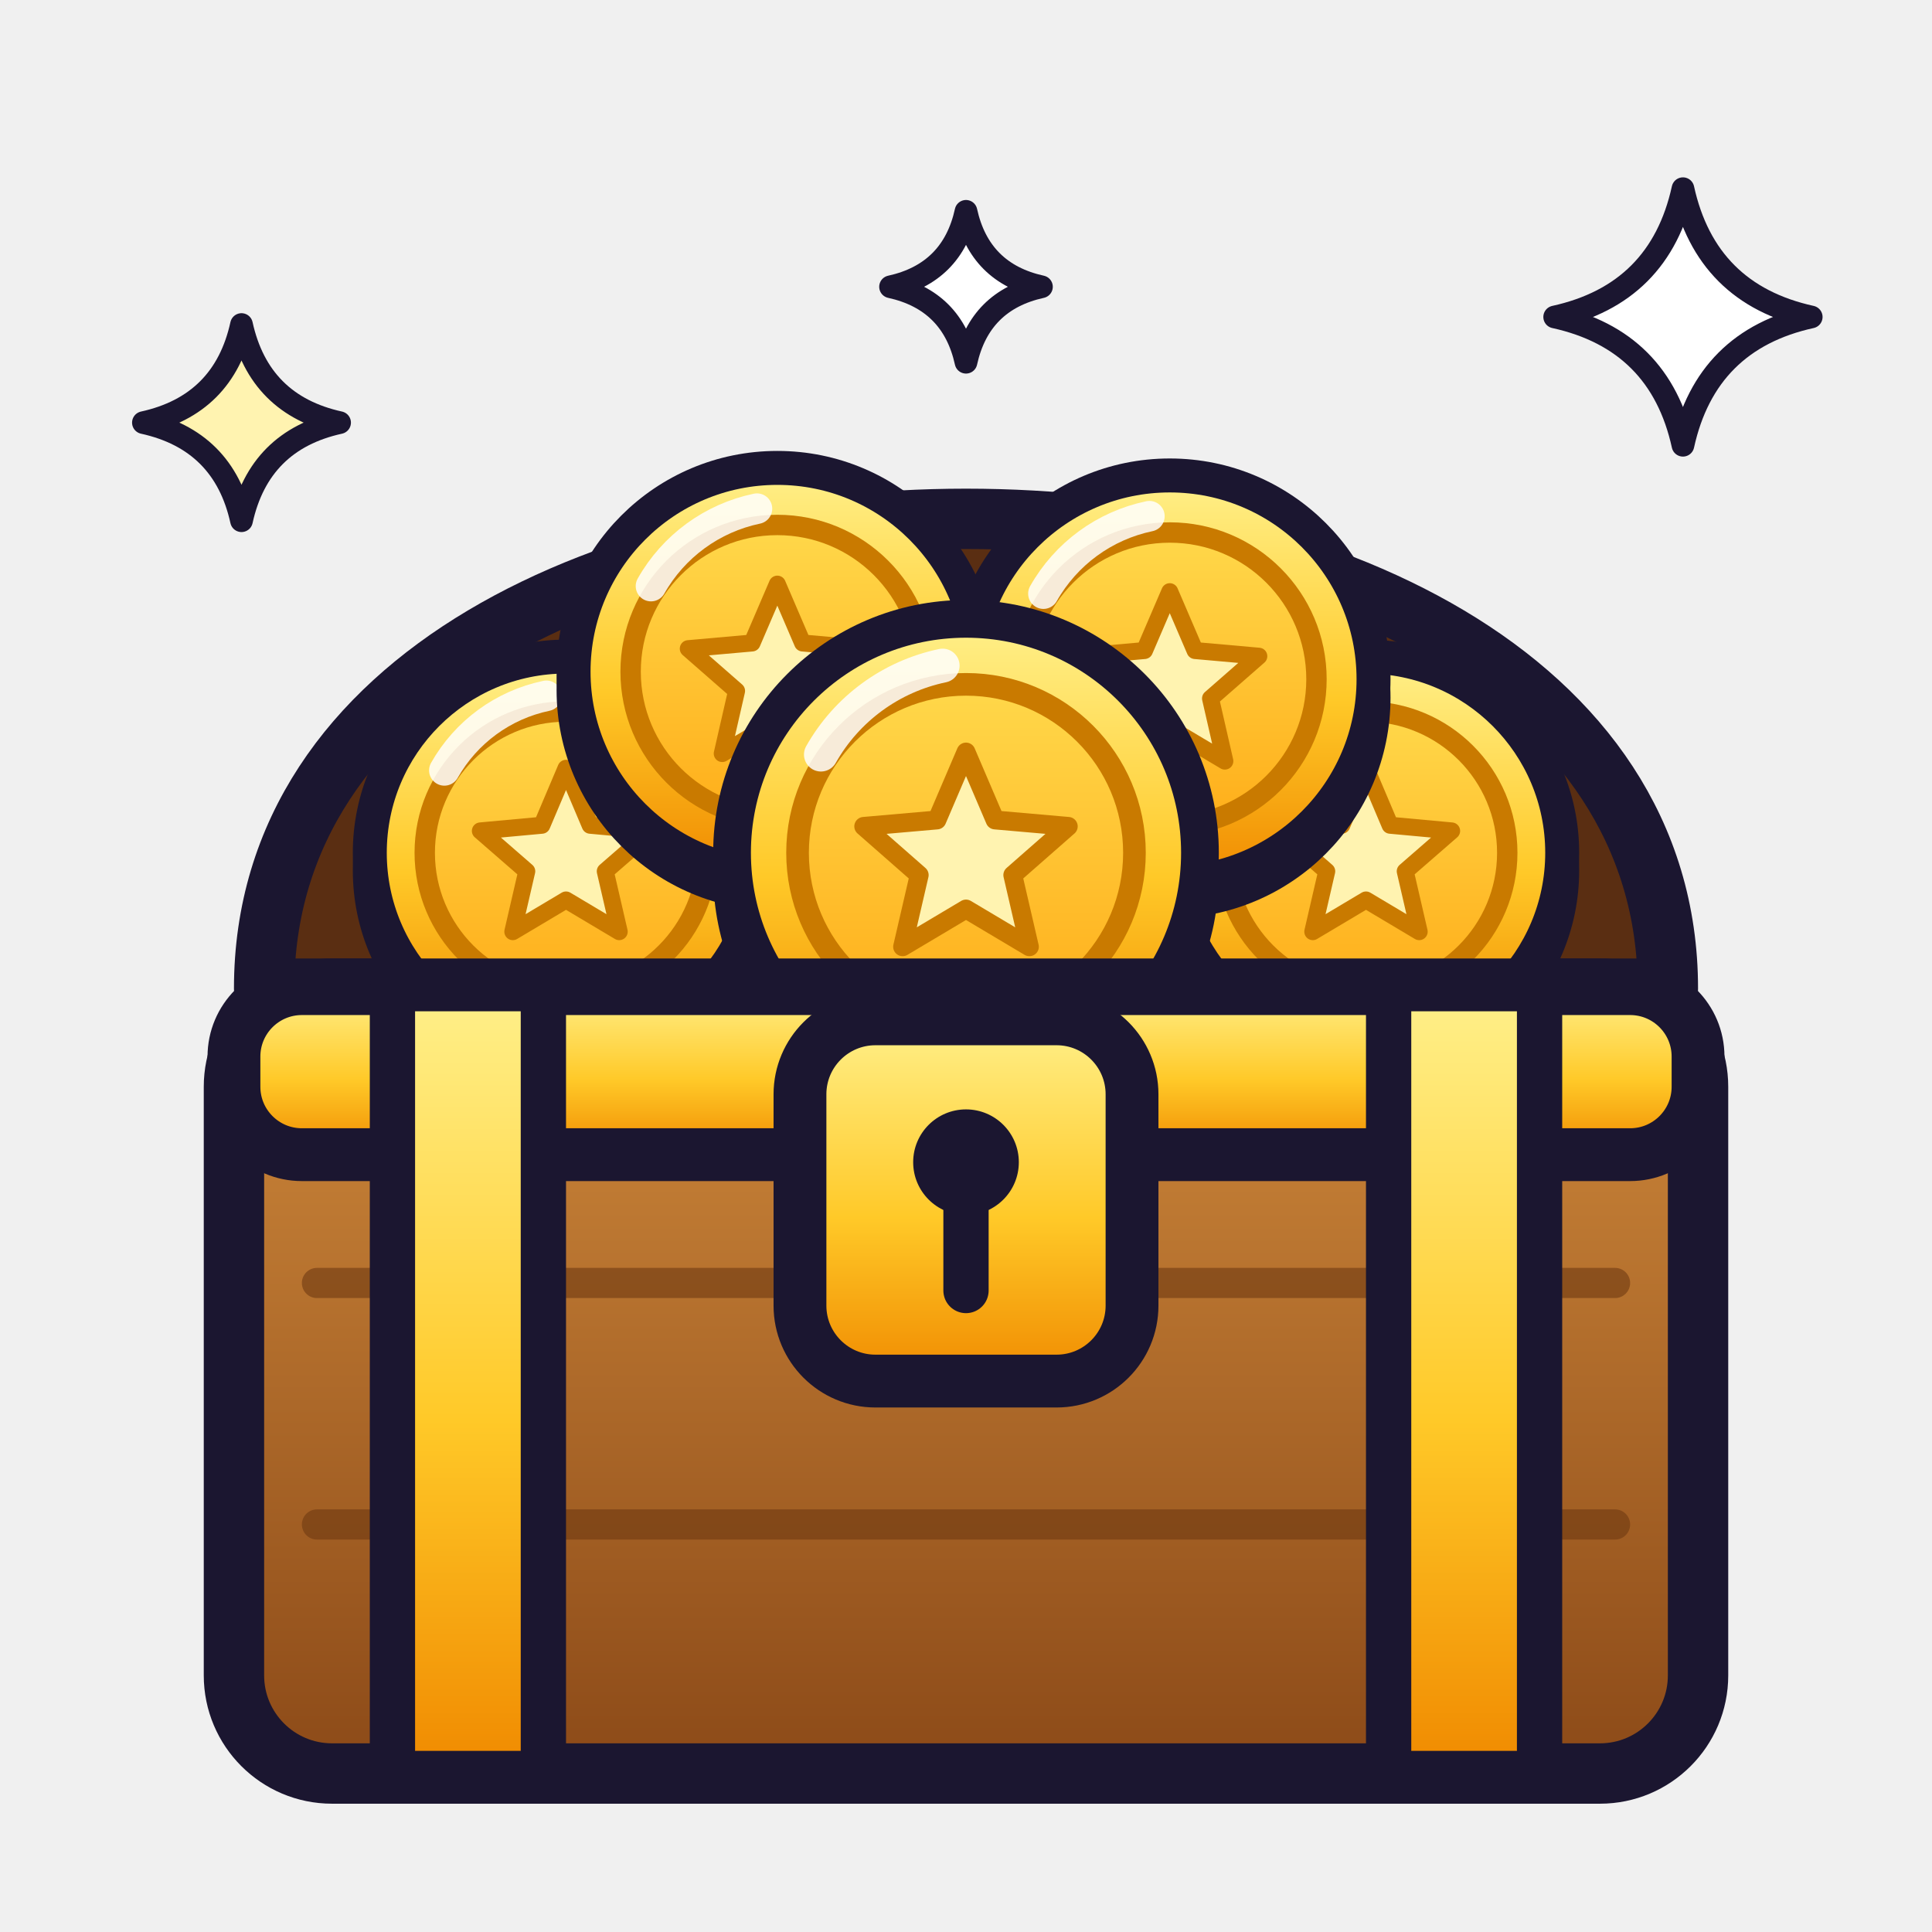
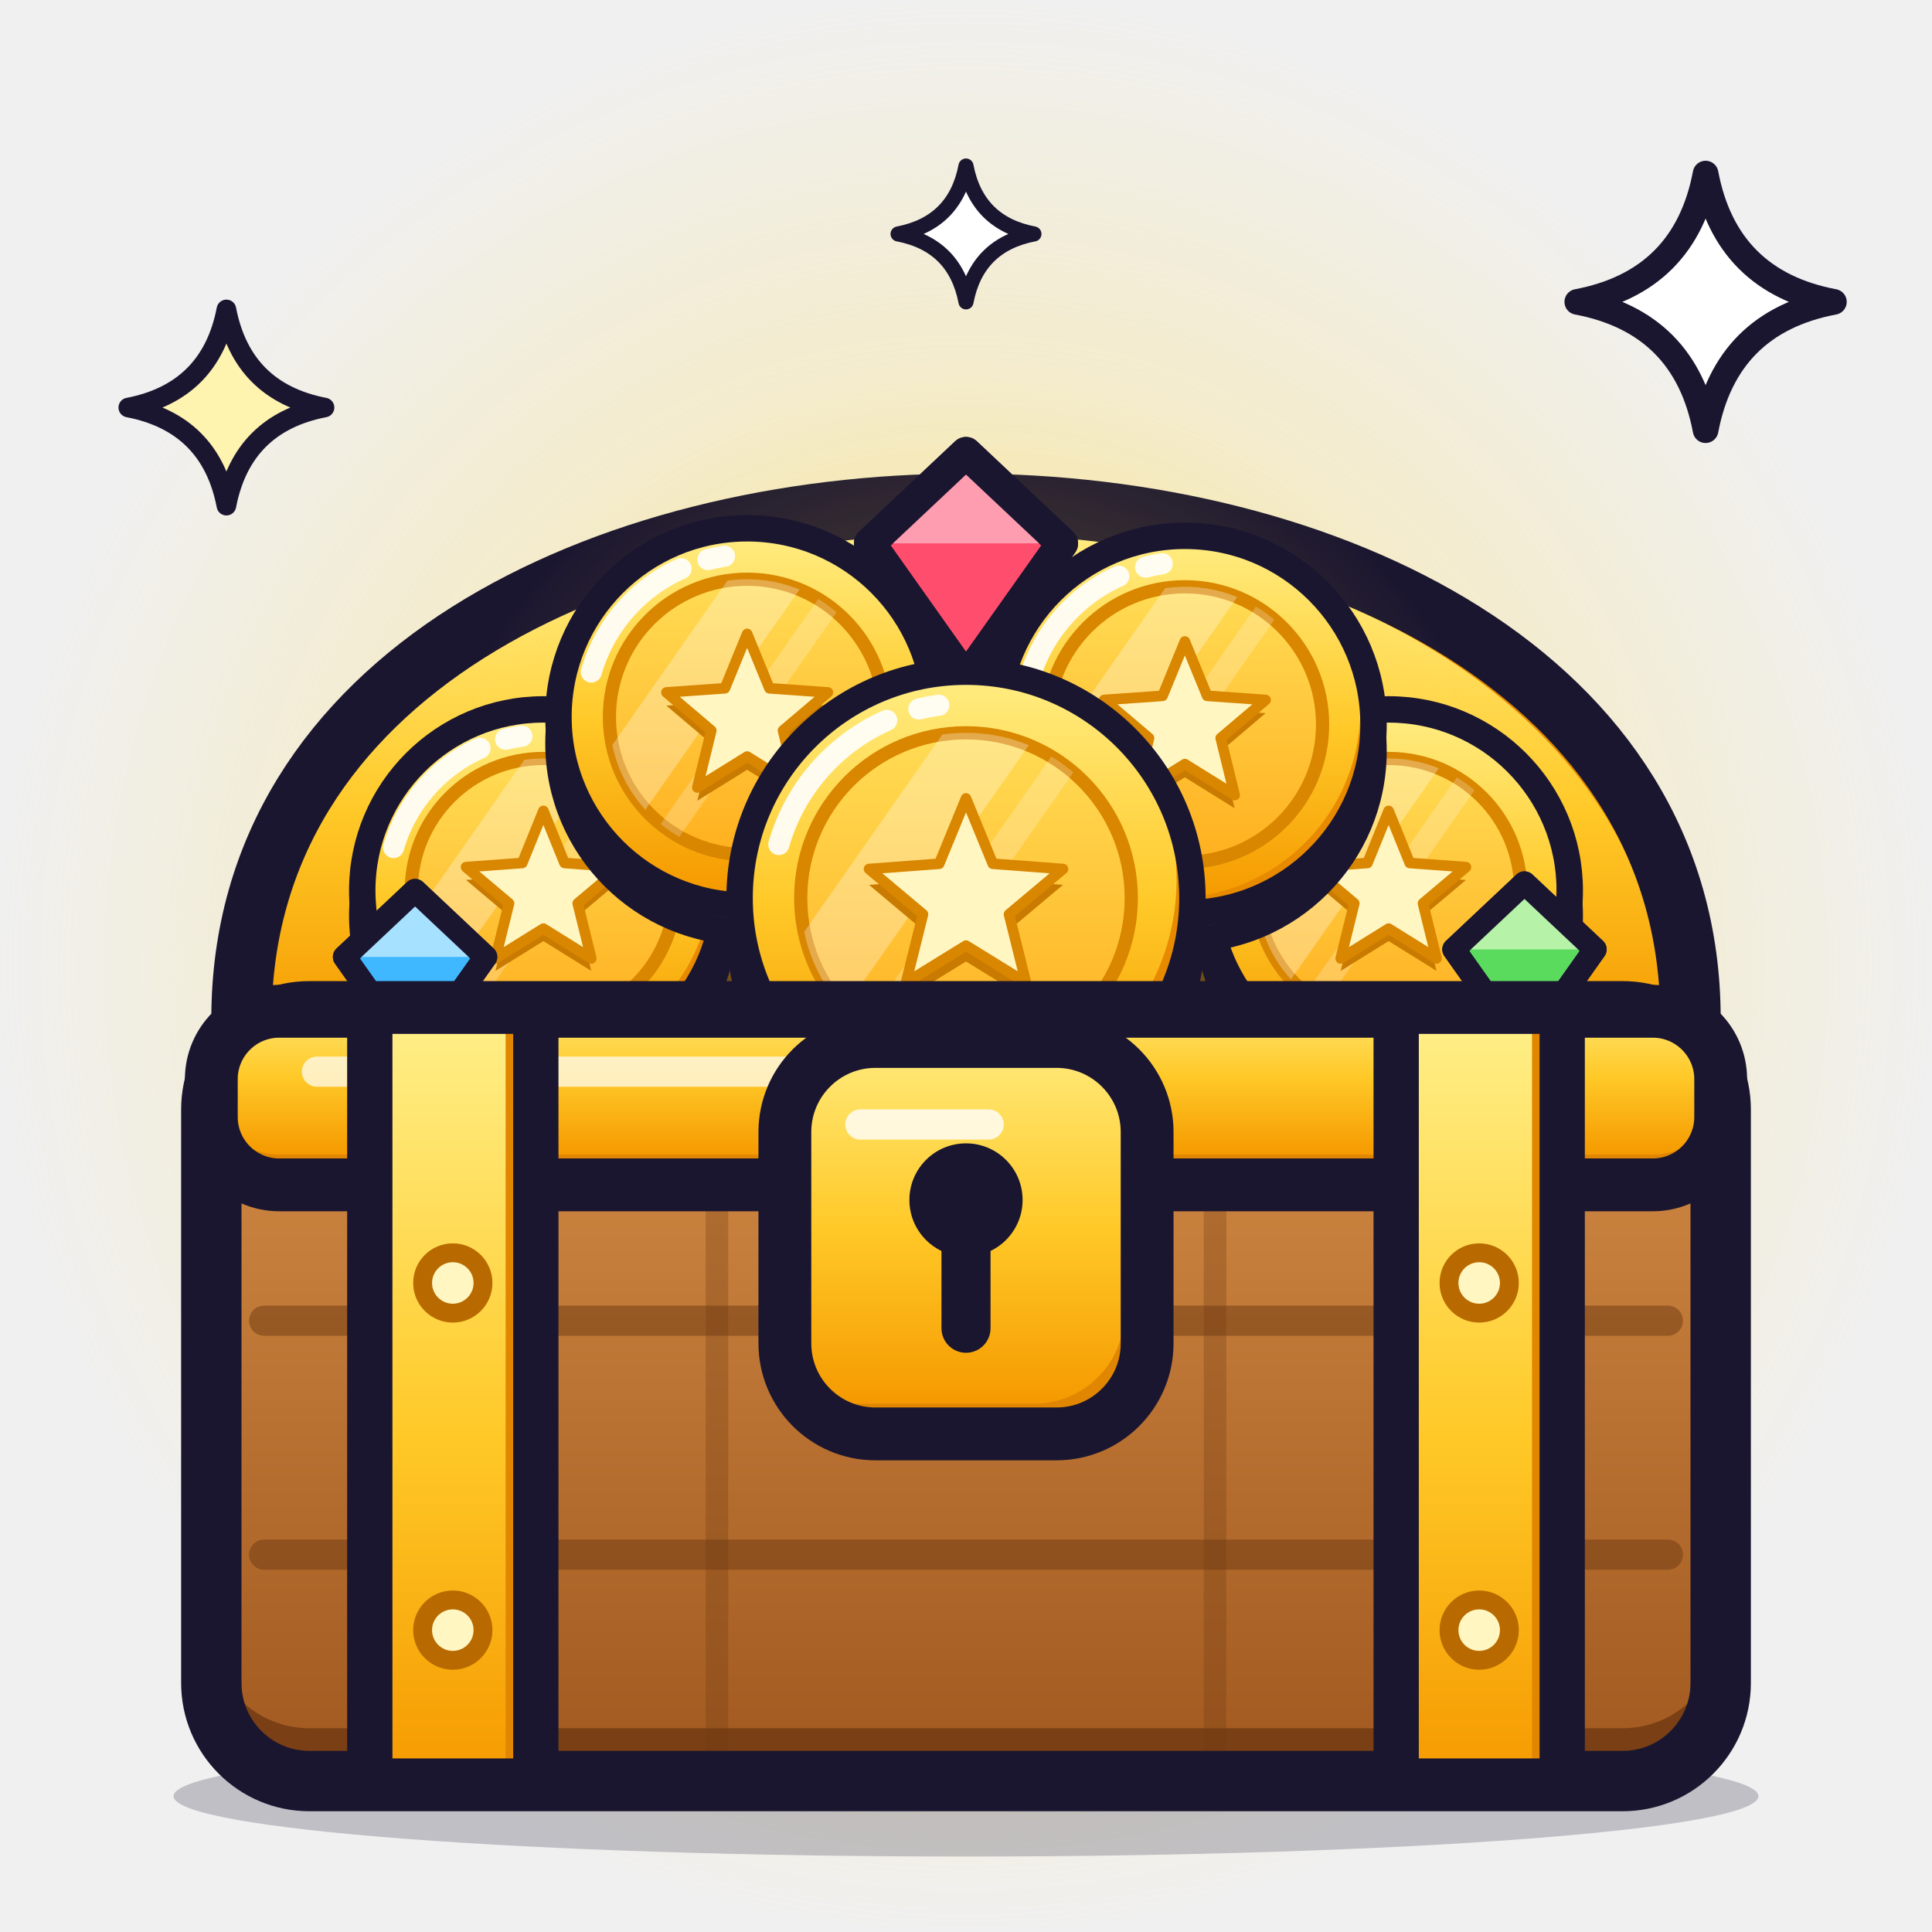
<svg xmlns="http://www.w3.org/2000/svg" width="512" height="512" viewBox="0 0 512 512" fill="none">
  <defs>
    <linearGradient id="gold" x1="0" y1="0" x2="0" y2="1">
      <stop offset="0" stop-color="#FFF08A" />
      <stop offset="0.55" stop-color="#FFC928" />
-       <stop offset="1" stop-color="#F08A00" />
+       <stop offset="1" stop-color="#F59A00" />
    </linearGradient>
    <linearGradient id="goldIn" x1="0" y1="0" x2="0" y2="1">
-       <stop offset="0" stop-color="#FFD84A" />
-       <stop offset="1" stop-color="#FFAE1A" />
-     </linearGradient>
-     <linearGradient id="bolt" x1="0" y1="0" x2="0" y2="1">
-       <stop offset="0" stop-color="#FFF7A6" />
-       <stop offset="0.5" stop-color="#FFD62E" />
-       <stop offset="1" stop-color="#FF9A1F" />
-     </linearGradient>
-     <linearGradient id="leaf" x1="0" y1="0" x2="0" y2="1">
-       <stop offset="0" stop-color="#8CF06A" />
-       <stop offset="1" stop-color="#1FA84A" />
-     </linearGradient>
-     <linearGradient id="egg" x1="0" y1="0" x2="0" y2="1">
-       <stop offset="0" stop-color="#C79BFF" />
-       <stop offset="0.6" stop-color="#8A4DF0" />
-       <stop offset="1" stop-color="#5A27B8" />
-     </linearGradient>
-     <linearGradient id="cyan" x1="0" y1="0" x2="1" y2="0">
-       <stop offset="0" stop-color="#6FE9FF" stop-opacity="0" />
-       <stop offset="1" stop-color="#6FE9FF" />
+       <stop offset="0" stop-color="#FFDC55" />
+       <stop offset="1" stop-color="#FFB01F" />
    </linearGradient>
    <linearGradient id="sack" x1="0" y1="0" x2="0" y2="1">
-       <stop offset="0" stop-color="#E9BC78" />
-       <stop offset="1" stop-color="#B57A34" />
+       <stop offset="0" stop-color="#F2CC8C" />
+       <stop offset="1" stop-color="#C98C42" />
    </linearGradient>
    <linearGradient id="wood" x1="0" y1="0" x2="0" y2="1">
-       <stop offset="0" stop-color="#D08A3C" />
-       <stop offset="1" stop-color="#8C4A18" />
-     </linearGradient>
-     <linearGradient id="glass" x1="0" y1="0" x2="0" y2="1">
-       <stop offset="0" stop-color="#F4FBFF" />
-       <stop offset="1" stop-color="#BFDDF2" />
+       <stop offset="0" stop-color="#D9924A" />
+       <stop offset="1" stop-color="#A45C22" />
    </linearGradient>
    <linearGradient id="liqLuck" x1="0" y1="0" x2="0" y2="1">
-       <stop offset="0" stop-color="#FFC04A" />
-       <stop offset="1" stop-color="#F26A12" />
+       <stop offset="0" stop-color="#FFC44D" />
+       <stop offset="1" stop-color="#F05A0E" />
    </linearGradient>
    <linearGradient id="liqSpeed" x1="0" y1="0" x2="0" y2="1">
-       <stop offset="0" stop-color="#6FD2FF" />
-       <stop offset="1" stop-color="#1F6FE8" />
+       <stop offset="0" stop-color="#74D8FF" />
+       <stop offset="1" stop-color="#1B5FE0" />
    </linearGradient>
    <linearGradient id="flame" x1="0" y1="0" x2="0" y2="1">
-       <stop offset="0" stop-color="#FFD23A" />
-       <stop offset="1" stop-color="#F0401A" />
+       <stop offset="0" stop-color="#FFB02E" />
+       <stop offset="1" stop-color="#EE3A16" />
+     </linearGradient>
+     <linearGradient id="petal" x1="0" y1="0" x2="0" y2="1">
+       <stop offset="0" stop-color="#FFE3EF" />
+       <stop offset="1" stop-color="#FF8FC0" />
    </linearGradient>
    <linearGradient id="badge" x1="0" y1="0" x2="0" y2="1">
-       <stop offset="0" stop-color="#FF6FB1" />
+       <stop offset="0" stop-color="#FF78B8" />
      <stop offset="1" stop-color="#E0206F" />
    </linearGradient>
+     <radialGradient id="glow1">
+       <stop offset="0" stop-color="#FFE066" stop-opacity="0.65" />
+       <stop offset="0.55" stop-color="#FFE066" stop-opacity="0.3" />
+       <stop offset="1" stop-color="#FFE066" stop-opacity="0" />
+     </radialGradient>
+     <clipPath id="clip2">
+       <path d="M64 270 C64 88 448 88 448 270Z" />
+     </clipPath>
+     <radialGradient id="glow3">
+       <stop offset="0" stop-color="#FFD23A" stop-opacity="0.55" />
+       <stop offset="0.55" stop-color="#FFD23A" stop-opacity="0.2" />
+       <stop offset="1" stop-color="#FFD23A" stop-opacity="0" />
+     </radialGradient>
+     <clipPath id="clip4">
+       <circle cx="144" cy="236" r="48" />
+     </clipPath>
+     <clipPath id="clip5">
+       <circle cx="144" cy="236" r="35" />
+     </clipPath>
+     <clipPath id="clip6">
+       <circle cx="368" cy="236" r="48" />
+     </clipPath>
+     <clipPath id="clip7">
+       <circle cx="368" cy="236" r="35" />
+     </clipPath>
+     <clipPath id="clip8">
+       <circle cx="198" cy="190" r="50" />
+     </clipPath>
+     <clipPath id="clip9">
+       <circle cx="198" cy="190" r="36.5" />
+     </clipPath>
+     <clipPath id="clip10">
+       <circle cx="314" cy="192" r="50" />
+     </clipPath>
+     <clipPath id="clip11">
+       <circle cx="314" cy="192" r="36.5" />
+     </clipPath>
+     <clipPath id="clip12">
+       <circle cx="256" cy="238" r="60" />
+     </clipPath>
+     <clipPath id="clip13">
+       <circle cx="256" cy="238" r="43.8" />
+     </clipPath>
+     <clipPath id="clip14">
+       <rect x="56" y="268" width="400" height="204" rx="26" />
+     </clipPath>
+     <clipPath id="clip15">
+       <rect x="56" y="268" width="400" height="46" rx="18" />
+     </clipPath>
+     <clipPath id="clip16">
+       <rect x="98" y="268" width="44" height="204" rx="0" />
+     </clipPath>
+     <clipPath id="clip17">
+       <rect x="370" y="268" width="44" height="204" rx="0" />
+     </clipPath>
+     <clipPath id="clip18">
+       <rect x="208" y="276" width="96" height="104" rx="24" />
+     </clipPath>
  </defs>
-   <path d="M70 262 C70 96 442 96 442 262Z" fill="#5A2E12" stroke="#1B1630" stroke-width="16" stroke-linejoin="round" stroke-linecap="round" />
-   <path d="M112 250 C112 150 400 150 400 250Z" fill="#3A1C0A" />
-   <g>
-     <circle cx="150" cy="230.68" r="52" fill="#B85C00" stroke="#1B1630" stroke-width="9" />
-     <circle cx="150" cy="226" r="52" fill="url(#gold)" stroke="#1B1630" stroke-width="9" />
-     <circle cx="150" cy="226" r="37.44" fill="url(#goldIn)" stroke="#C97A00" stroke-width="5.4" />
-     <polygon points="150.0,203.6 156.4,218.7 172.7,220.2 160.4,230.9 164.1,246.9 150.0,238.5 135.9,246.9 139.6,230.9 127.3,220.2 143.6,218.7" fill="#FFF3B0" stroke="#C97A00" stroke-width="4.5" stroke-linejoin="round" />
-     <path d="M117.76 204.16 A40.56 40.56 0 0 1 144.8 184.4" stroke="#FFFFFF" stroke-opacity="0.85" stroke-width="8.1" stroke-linecap="round" />
-   </g>
-   <g>
-     <circle cx="362" cy="230.68" r="52" fill="#B85C00" stroke="#1B1630" stroke-width="9" />
-     <circle cx="362" cy="226" r="52" fill="url(#gold)" stroke="#1B1630" stroke-width="9" />
-     <circle cx="362" cy="226" r="37.44" fill="url(#goldIn)" stroke="#C97A00" stroke-width="5.4" />
-     <polygon points="362.0,203.6 368.4,218.7 384.7,220.2 372.4,230.9 376.1,246.9 362.0,238.5 347.9,246.9 351.6,230.9 339.3,220.2 355.6,218.7" fill="#FFF3B0" stroke="#C97A00" stroke-width="4.5" stroke-linejoin="round" />
-     <path d="M329.76 204.16 A40.56 40.56 0 0 1 356.8 184.4" stroke="#FFFFFF" stroke-opacity="0.85" stroke-width="8.1" stroke-linecap="round" />
-   </g>
-   <g>
-     <circle cx="206" cy="182.86" r="54" fill="#B85C00" stroke="#1B1630" stroke-width="9" />
-     <circle cx="206" cy="178" r="54" fill="url(#gold)" stroke="#1B1630" stroke-width="9" />
-     <circle cx="206" cy="178" r="38.88" fill="url(#goldIn)" stroke="#C97A00" stroke-width="5.4" />
-     <polygon points="206.0,154.8 212.7,170.4 229.6,171.9 216.8,183.1 220.6,199.7 206.0,191.0 191.4,199.7 195.2,183.1 182.4,171.9 199.3,170.4" fill="#FFF3B0" stroke="#C97A00" stroke-width="4.5" stroke-linejoin="round" />
-     <path d="M172.52 155.32 A42.12 42.12 0 0 1 200.6 134.8" stroke="#FFFFFF" stroke-opacity="0.85" stroke-width="8.1" stroke-linecap="round" />
-   </g>
-   <g>
-     <circle cx="310" cy="184.86" r="54" fill="#B85C00" stroke="#1B1630" stroke-width="9" />
-     <circle cx="310" cy="180" r="54" fill="url(#gold)" stroke="#1B1630" stroke-width="9" />
-     <circle cx="310" cy="180" r="38.88" fill="url(#goldIn)" stroke="#C97A00" stroke-width="5.4" />
-     <polygon points="310.0,156.8 316.7,172.4 333.6,173.9 320.8,185.1 324.6,201.7 310.0,193.0 295.4,201.7 299.2,185.1 286.4,173.9 303.3,172.4" fill="#FFF3B0" stroke="#C97A00" stroke-width="4.5" stroke-linejoin="round" />
-     <path d="M276.52 157.32 A42.12 42.12 0 0 1 304.6 136.8" stroke="#FFFFFF" stroke-opacity="0.85" stroke-width="8.1" stroke-linecap="round" />
-   </g>
-   <g>
-     <circle cx="256" cy="231.58" r="62" fill="#B85C00" stroke="#1B1630" stroke-width="10" />
-     <circle cx="256" cy="226" r="62" fill="url(#gold)" stroke="#1B1630" stroke-width="10" />
-     <circle cx="256" cy="226" r="44.64" fill="url(#goldIn)" stroke="#C97A00" stroke-width="6" />
-     <polygon points="256.0,199.3 263.7,217.3 283.1,219.0 268.4,231.9 272.8,250.9 256.0,240.9 239.2,250.9 243.6,231.9 228.9,219.0 248.3,217.3" fill="#FFF3B0" stroke="#C97A00" stroke-width="5" stroke-linejoin="round" />
-     <path d="M217.56 199.96 A48.36 48.36 0 0 1 249.8 176.4" stroke="#FFFFFF" stroke-opacity="0.85" stroke-width="9" stroke-linecap="round" />
-   </g>
-   <rect x="62" y="262" width="388" height="208" rx="26" fill="url(#wood)" stroke="#1B1630" stroke-width="16" stroke-linejoin="round" stroke-linecap="round" />
-   <path d="M84 340 H428 M84 404 H428" stroke="#6E3A12" stroke-opacity="0.6" stroke-width="8" stroke-linecap="round" />
-   <rect x="62" y="262" width="388" height="44" rx="18" fill="url(#gold)" stroke="#1B1630" stroke-width="14" stroke-linejoin="round" stroke-linecap="round" />
-   <rect x="104" y="262" width="40" height="208" fill="url(#gold)" stroke="#1B1630" stroke-width="12" stroke-linejoin="round" stroke-linecap="round" />
-   <rect x="368" y="262" width="40" height="208" fill="url(#gold)" stroke="#1B1630" stroke-width="12" stroke-linejoin="round" stroke-linecap="round" />
-   <rect x="212" y="270" width="88" height="96" rx="20" fill="url(#gold)" stroke="#1B1630" stroke-width="14" stroke-linejoin="round" stroke-linecap="round" />
-   <circle cx="256" cy="308" r="14" fill="#1B1630" />
-   <path d="M256 312 L256 342" stroke="#1B1630" stroke-width="12" stroke-linecap="round" />
-   <path d="M446 50 Q452.12 77.88 480 84 Q452.12 90.12 446 118 Q439.88 90.12 412 84 Q439.88 77.88 446 50Z" fill="#FFFFFF" stroke="#1B1630" stroke-width="6" stroke-linejoin="round" />
-   <path d="M64 86 Q68.68 107.32 90 112 Q68.68 116.68 64 138 Q59.32 116.68 38 112 Q59.32 107.32 64 86Z" fill="#FFF3B0" stroke="#1B1630" stroke-width="6" stroke-linejoin="round" />
-   <path d="M256 56 Q259.6 72.4 276 76 Q259.6 79.6 256 96 Q252.4 79.6 236 76 Q252.4 72.4 256 56Z" fill="#FFFFFF" stroke="#1B1630" stroke-width="6" stroke-linejoin="round" />
+   <circle cx="256" cy="256" r="256" fill="url(#glow1)" />
+   <ellipse cx="256" cy="476" rx="210" ry="16" fill="#1B1630" fill-opacity="0.22" />
+   <path d="M64 270 C64 88 448 88 448 270Z" fill="#E08600" />
+   <g clip-path="url(#clip2)">
+     <path d="M64 270 C64 88 448 88 448 270Z" fill="url(#gold)" transform="translate(-6 6)" />
+   </g>
+   <path d="M64 270 C64 88 448 88 448 270Z" fill="none" stroke="#1B1630" stroke-width="16" stroke-linejoin="round" stroke-linecap="round" />
+   <path d="M104 270 C104 134 408 134 408 270Z" fill="#3A1C0A" stroke="#1B1630" stroke-width="10" stroke-linejoin="round" stroke-linecap="round" />
+   <circle cx="256" cy="250" r="150" fill="url(#glow3)" />
+   <g>
+     <circle cx="144" cy="242.7" r="48" fill="#B55A00" stroke="#1B1630" stroke-width="7" stroke-linejoin="round" stroke-linecap="round" />
+     <circle cx="144" cy="236" r="48" fill="#E88A00" />
+     <g clip-path="url(#clip4)">
+       <circle cx="144" cy="236" r="48" fill="url(#gold)" transform="translate(-3.4 -3.8)" />
+     </g>
+     <circle cx="144" cy="236" r="48" fill="none" stroke="#1B1630" stroke-width="7" stroke-linejoin="round" stroke-linecap="round" />
+     <circle cx="144" cy="236" r="35" fill="url(#goldIn)" stroke="#D98600" stroke-width="3.5" />
+     <g clip-path="url(#clip5)">
+       <rect x="120" y="173.6" width="16.3" height="124.8" fill="#FFFFFF" fill-opacity="0.3" transform="rotate(35 144 236)" />
+       <rect x="141.6" y="173.6" width="5.8" height="124.8" fill="#FFFFFF" fill-opacity="0.22" transform="rotate(35 144 236)" />
+     </g>
+     <polygon points="144,218.2 149.6,232.1 164.5,233.2 153.1,242.8 156.7,257.3 144,249.4 131.3,257.3 134.9,242.8 123.5,233.2 138.4,232.1" fill="#C97A00" />
+     <polygon points="144,214.9 149.6,228.7 164.5,229.8 153.1,239.4 156.7,254 144,246.1 131.3,254 134.9,239.4 123.5,229.8 138.4,228.7" fill="#FFF6C2" stroke="#D98600" stroke-width="2.8" stroke-linejoin="round" />
+     <path d="M104.3 224.6 A41.3 41.3 0 0 1 127.2 198.3" stroke="#FFFFFF" stroke-opacity="0.9" stroke-width="5.6" stroke-linecap="round" stroke-linejoin="round" />
+     <path d="M134 195.9 A41.3 41.3 0 0 1 138.3 195.1" stroke="#FFFFFF" stroke-opacity="0.9" stroke-width="5.6" stroke-linecap="round" stroke-linejoin="round" />
+   </g>
+   <g>
+     <circle cx="368" cy="242.7" r="48" fill="#B55A00" stroke="#1B1630" stroke-width="7" stroke-linejoin="round" stroke-linecap="round" />
+     <circle cx="368" cy="236" r="48" fill="#E88A00" />
+     <g clip-path="url(#clip6)">
+       <circle cx="368" cy="236" r="48" fill="url(#gold)" transform="translate(-3.4 -3.8)" />
+     </g>
+     <circle cx="368" cy="236" r="48" fill="none" stroke="#1B1630" stroke-width="7" stroke-linejoin="round" stroke-linecap="round" />
+     <circle cx="368" cy="236" r="35" fill="url(#goldIn)" stroke="#D98600" stroke-width="3.5" />
+     <g clip-path="url(#clip7)">
+       <rect x="344" y="173.6" width="16.3" height="124.8" fill="#FFFFFF" fill-opacity="0.3" transform="rotate(35 368 236)" />
+       <rect x="365.6" y="173.6" width="5.8" height="124.8" fill="#FFFFFF" fill-opacity="0.22" transform="rotate(35 368 236)" />
+     </g>
+     <polygon points="368,218.2 373.6,232.1 388.5,233.2 377.1,242.8 380.7,257.3 368,249.4 355.3,257.3 358.9,242.8 347.5,233.2 362.4,232.1" fill="#C97A00" />
+     <polygon points="368,214.9 373.6,228.7 388.5,229.8 377.1,239.4 380.7,254 368,246.1 355.3,254 358.9,239.4 347.5,229.8 362.4,228.7" fill="#FFF6C2" stroke="#D98600" stroke-width="2.8" stroke-linejoin="round" />
+     <path d="M328.3 224.6 A41.3 41.3 0 0 1 351.2 198.3" stroke="#FFFFFF" stroke-opacity="0.9" stroke-width="5.6" stroke-linecap="round" stroke-linejoin="round" />
+     <path d="M358 195.9 A41.3 41.3 0 0 1 362.3 195.1" stroke="#FFFFFF" stroke-opacity="0.9" stroke-width="5.6" stroke-linecap="round" stroke-linejoin="round" />
+   </g>
+   <g>
+     <circle cx="198" cy="197" r="50" fill="#B55A00" stroke="#1B1630" stroke-width="7" stroke-linejoin="round" stroke-linecap="round" />
+     <circle cx="198" cy="190" r="50" fill="#E88A00" />
+     <g clip-path="url(#clip8)">
+       <circle cx="198" cy="190" r="50" fill="url(#gold)" transform="translate(-3.5 -4)" />
+     </g>
+     <circle cx="198" cy="190" r="50" fill="none" stroke="#1B1630" stroke-width="7" stroke-linejoin="round" stroke-linecap="round" />
+     <circle cx="198" cy="190" r="36.5" fill="url(#goldIn)" stroke="#D98600" stroke-width="3.5" />
+     <g clip-path="url(#clip9)">
+       <rect x="173" y="125" width="17" height="130" fill="#FFFFFF" fill-opacity="0.3" transform="rotate(35 198 190)" />
+       <rect x="195.5" y="125" width="6" height="130" fill="#FFFFFF" fill-opacity="0.22" transform="rotate(35 198 190)" />
+     </g>
+     <polygon points="198,171.5 203.9,185.9 219.4,187 207.5,197.1 211.2,212.2 198,204 184.8,212.2 188.5,197.1 176.6,187 192.1,185.9" fill="#C97A00" />
+     <polygon points="198,168 203.9,182.4 219.4,183.5 207.5,193.6 211.2,208.7 198,200.5 184.8,208.7 188.5,193.6 176.6,183.5 192.1,182.4" fill="#FFF6C2" stroke="#D98600" stroke-width="2.8" stroke-linejoin="round" />
+     <path d="M156.7 178.1 A43 43 0 0 1 180.5 150.7" stroke="#FFFFFF" stroke-opacity="0.9" stroke-width="5.6" stroke-linecap="round" stroke-linejoin="round" />
+     <path d="M187.6 148.3 A43 43 0 0 1 192 147.4" stroke="#FFFFFF" stroke-opacity="0.9" stroke-width="5.6" stroke-linecap="round" stroke-linejoin="round" />
+   </g>
+   <g>
+     <circle cx="314" cy="199" r="50" fill="#B55A00" stroke="#1B1630" stroke-width="7" stroke-linejoin="round" stroke-linecap="round" />
+     <circle cx="314" cy="192" r="50" fill="#E88A00" />
+     <g clip-path="url(#clip10)">
+       <circle cx="314" cy="192" r="50" fill="url(#gold)" transform="translate(-3.5 -4)" />
+     </g>
+     <circle cx="314" cy="192" r="50" fill="none" stroke="#1B1630" stroke-width="7" stroke-linejoin="round" stroke-linecap="round" />
+     <circle cx="314" cy="192" r="36.5" fill="url(#goldIn)" stroke="#D98600" stroke-width="3.5" />
+     <g clip-path="url(#clip11)">
+       <rect x="289" y="127" width="17" height="130" fill="#FFFFFF" fill-opacity="0.3" transform="rotate(35 314 192)" />
+       <rect x="311.5" y="127" width="6" height="130" fill="#FFFFFF" fill-opacity="0.22" transform="rotate(35 314 192)" />
+     </g>
+     <polygon points="314,173.5 319.9,187.9 335.4,189 323.5,199.1 327.2,214.2 314,206 300.8,214.2 304.5,199.1 292.6,189 308.1,187.9" fill="#C97A00" />
+     <polygon points="314,170 319.9,184.4 335.4,185.5 323.5,195.6 327.2,210.7 314,202.5 300.8,210.7 304.5,195.6 292.6,185.5 308.1,184.4" fill="#FFF6C2" stroke="#D98600" stroke-width="2.8" stroke-linejoin="round" />
+     <path d="M272.7 180.1 A43 43 0 0 1 296.5 152.7" stroke="#FFFFFF" stroke-opacity="0.9" stroke-width="5.6" stroke-linecap="round" stroke-linejoin="round" />
+     <path d="M303.6 150.3 A43 43 0 0 1 308 149.4" stroke="#FFFFFF" stroke-opacity="0.9" stroke-width="5.6" stroke-linecap="round" stroke-linejoin="round" />
+   </g>
+   <g transform="translate(256 150)">
+     <polygon points="0,-30 25.5,-6 0,30 -25.5,-6" fill="#FF4D6D" stroke="#1B1630" stroke-width="8.4" stroke-linejoin="round" stroke-linecap="round" />
+     <polygon points="0,-30 25.5,-6 -25.5,-6" fill="#FF9DB0" />
+     <polygon points="0,-30 25.5,-6 0,30 -25.5,-6" fill="none" stroke="#1B1630" stroke-width="8.4" stroke-linejoin="round" stroke-linecap="round" />
+   </g>
+   <g>
+     <circle cx="256" cy="246.4" r="60" fill="#B55A00" stroke="#1B1630" stroke-width="7" stroke-linejoin="round" stroke-linecap="round" />
+     <circle cx="256" cy="238" r="60" fill="#E88A00" />
+     <g clip-path="url(#clip12)">
+       <circle cx="256" cy="238" r="60" fill="url(#gold)" transform="translate(-4.2 -4.8)" />
+     </g>
+     <circle cx="256" cy="238" r="60" fill="none" stroke="#1B1630" stroke-width="7" stroke-linejoin="round" stroke-linecap="round" />
+     <circle cx="256" cy="238" r="43.8" fill="url(#goldIn)" stroke="#D98600" stroke-width="3.5" />
+     <g clip-path="url(#clip13)">
+       <rect x="226" y="160" width="20.4" height="156" fill="#FFFFFF" fill-opacity="0.3" transform="rotate(35 256 238)" />
+       <rect x="253" y="160" width="7.2" height="156" fill="#FFFFFF" fill-opacity="0.22" transform="rotate(35 256 238)" />
+     </g>
+     <polygon points="256,215.8 263.1,233.1 281.7,234.5 267.4,246.5 271.9,264.6 256,254.8 240.1,264.6 244.6,246.5 230.3,234.5 248.9,233.1" fill="#C97A00" />
+     <polygon points="256,211.6 263.1,228.9 281.7,230.3 267.4,242.3 271.9,260.4 256,250.6 240.1,260.4 244.6,242.3 230.3,230.3 248.9,228.9" fill="#FFF6C2" stroke="#D98600" stroke-width="2.8" stroke-linejoin="round" />
+     <path d="M206.4 223.8 A51.6 51.6 0 0 1 235 190.9" stroke="#FFFFFF" stroke-opacity="0.9" stroke-width="5.6" stroke-linecap="round" stroke-linejoin="round" />
+     <path d="M243.5 187.9 A51.6 51.6 0 0 1 248.8 186.9" stroke="#FFFFFF" stroke-opacity="0.9" stroke-width="5.6" stroke-linecap="round" stroke-linejoin="round" />
+   </g>
+   <g transform="translate(110 258)">
+     <polygon points="0,-22 18.7,-4.4 0,22 -18.7,-4.4" fill="#3FB8FF" stroke="#1B1630" stroke-width="6.16" stroke-linejoin="round" stroke-linecap="round" />
+     <polygon points="0,-22 18.7,-4.4 -18.7,-4.4" fill="#A6E1FF" />
+     <polygon points="0,-22 18.7,-4.4 0,22 -18.7,-4.4" fill="none" stroke="#1B1630" stroke-width="6.16" stroke-linejoin="round" stroke-linecap="round" />
+   </g>
+   <g transform="translate(404 256)">
+     <polygon points="0,-22 18.7,-4.4 0,22 -18.7,-4.4" fill="#5BDB5E" stroke="#1B1630" stroke-width="6.16" stroke-linejoin="round" stroke-linecap="round" />
+     <polygon points="0,-22 18.7,-4.4 -18.7,-4.4" fill="#B6F3A8" />
+     <polygon points="0,-22 18.7,-4.4 0,22 -18.7,-4.4" fill="none" stroke="#1B1630" stroke-width="6.16" stroke-linejoin="round" stroke-linecap="round" />
+   </g>
+   <rect x="56" y="268" width="400" height="204" rx="26" fill="#7A3F14" />
+   <g clip-path="url(#clip14)">
+     <rect x="56" y="268" width="400" height="204" rx="26" fill="url(#wood)" transform="translate(0 -14)" />
+     <path d="M70 350 H442 M70 412 H442" stroke="#6E3A12" stroke-opacity="0.5" stroke-width="8" stroke-linecap="round" stroke-linejoin="round" />
+     <path d="M190 314 V470 M322 314 V470" stroke="#6E3A12" stroke-opacity="0.3" stroke-width="6" stroke-linecap="round" stroke-linejoin="round" />
+   </g>
+   <rect x="56" y="268" width="400" height="204" rx="26" fill="none" stroke="#1B1630" stroke-width="16" stroke-linejoin="round" stroke-linecap="round" />
+   <rect x="56" y="268" width="400" height="46" rx="18" fill="#E08600" />
+   <g clip-path="url(#clip15)">
+     <rect x="56" y="268" width="400" height="46" rx="18" fill="url(#gold)" transform="translate(0 -8)" />
+     <path d="M84 284 H300" stroke="#FFFFFF" stroke-opacity="0.7" stroke-width="8" stroke-linecap="round" stroke-linejoin="round" />
+   </g>
+   <rect x="56" y="268" width="400" height="46" rx="18" fill="none" stroke="#1B1630" stroke-width="14" stroke-linejoin="round" stroke-linecap="round" />
+   <rect x="98" y="268" width="44" height="204" rx="0" fill="#E08600" />
+   <g clip-path="url(#clip16)">
+     <rect x="98" y="268" width="44" height="204" rx="0" fill="url(#gold)" transform="translate(-8 0)" />
+   </g>
+   <rect x="98" y="268" width="44" height="204" rx="0" fill="none" stroke="#1B1630" stroke-width="12" stroke-linejoin="round" stroke-linecap="round" />
+   <rect x="370" y="268" width="44" height="204" rx="0" fill="#E08600" />
+   <g clip-path="url(#clip17)">
+     <rect x="370" y="268" width="44" height="204" rx="0" fill="url(#gold)" transform="translate(-8 0)" />
+   </g>
+   <rect x="370" y="268" width="44" height="204" rx="0" fill="none" stroke="#1B1630" stroke-width="12" stroke-linejoin="round" stroke-linecap="round" />
+   <circle cx="120" cy="340" r="8" fill="#FFF6C2" stroke="#B86A00" stroke-width="5" />
+   <circle cx="392" cy="340" r="8" fill="#FFF6C2" stroke="#B86A00" stroke-width="5" />
+   <circle cx="120" cy="432" r="8" fill="#FFF6C2" stroke="#B86A00" stroke-width="5" />
+   <circle cx="392" cy="432" r="8" fill="#FFF6C2" stroke="#B86A00" stroke-width="5" />
+   <rect x="208" y="276" width="96" height="104" rx="24" fill="#E08600" />
+   <g clip-path="url(#clip18)">
+     <rect x="208" y="276" width="96" height="104" rx="24" fill="url(#gold)" transform="translate(-6 -8)" />
+     <path d="M228 298 H262" stroke="#FFFFFF" stroke-opacity="0.8" stroke-width="8" stroke-linecap="round" stroke-linejoin="round" />
+   </g>
+   <rect x="208" y="276" width="96" height="104" rx="24" fill="none" stroke="#1B1630" stroke-width="14" stroke-linejoin="round" stroke-linecap="round" />
+   <circle cx="256" cy="318" r="15" fill="#1B1630" />
+   <path d="M256 322 L256 352" stroke="#1B1630" stroke-opacity="1" stroke-width="13" stroke-linecap="round" stroke-linejoin="round" />
+   <path d="M452 46 Q457.4 74.6 486 80 Q457.4 85.4 452 114 Q446.6 85.4 418 80 Q446.6 74.6 452 46Z" fill="#FFFFFF" stroke="#1B1630" stroke-width="6.8" stroke-linejoin="round" />
+   <path d="M60 82 Q64.2 103.8 86 108 Q64.2 112.2 60 134 Q55.8 112.2 34 108 Q55.8 103.8 60 82Z" fill="#FFF3B0" stroke="#1B1630" stroke-width="5.2" stroke-linejoin="round" />
+   <path d="M256 44 Q258.9 59.1 274 62 Q258.9 64.9 256 80 Q253.1 64.9 238 62 Q253.1 59.1 256 44Z" fill="#FFFFFF" stroke="#1B1630" stroke-width="4" stroke-linejoin="round" />
</svg>
